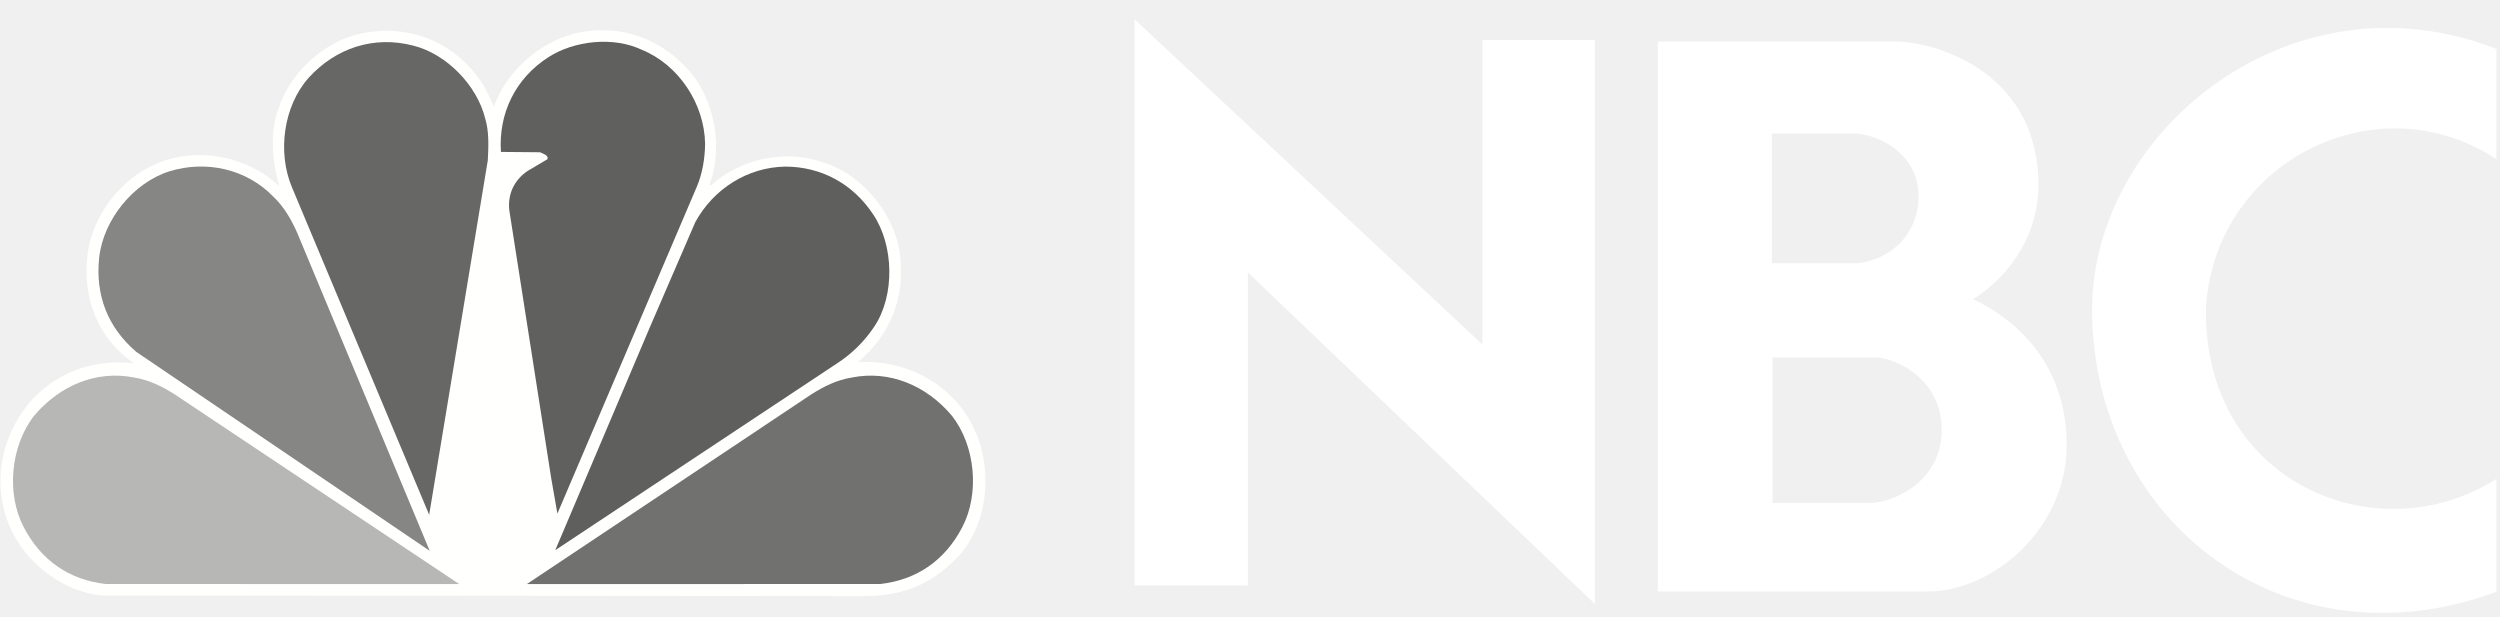
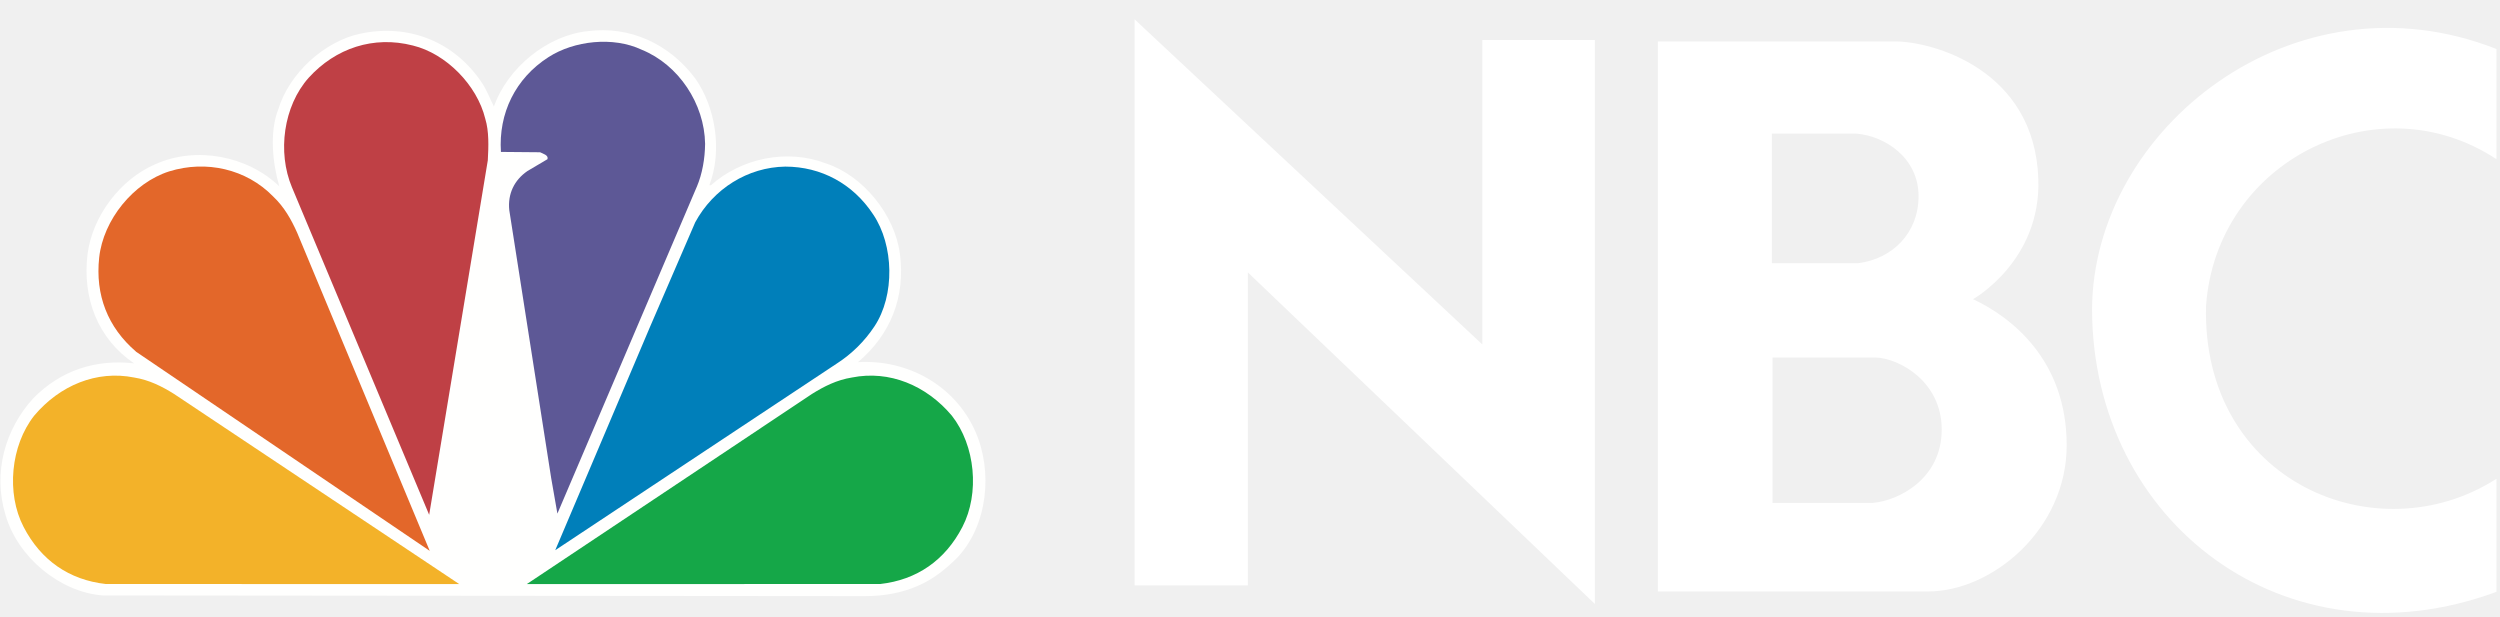
- <svg xmlns="http://www.w3.org/2000/svg" width="73" height="18" viewBox="0 0 73 18">
+ <svg xmlns="http://www.w3.org/2000/svg" height="18" viewBox="0 0 73 18" width="73">
  <g fill="none" fill-rule="evenodd">
-     <path fill="#FFF" d="M33.13.564l10.154 9.494v-8.89h3.286v16.467l-10.132-9.68v9.138H33.13V.563M48.41 1.21h6.933c1.06 0 4.07.8 4.176 4.016.086 2.395-1.906 3.51-1.906 3.51 1.08.505 2.734 1.746 2.734 4.267 0 2.46-2.183 4.268-4.05 4.268H48.41V1.209v.002zm3.33 6.475h2.522c.997-.127 1.76-.883 1.76-1.954 0-1.136-.997-1.766-1.823-1.83h-2.46v3.784zm.02 7h2.925c.743-.063 2.013-.693 2.013-2.143 0-1.41-1.25-2.082-1.928-2.103h-3.012v4.247h.002zM72.896 4.648c-3.477-2.292-8.182.042-8.48 4.288-.127 5.151 5.002 7.274 8.48 5.045v3.3c-6.148 2.272-11.787-2.017-11.808-8.24.02-5.275 5.893-9.942 11.808-7.61v3.217" />
-     <path fill="#FFFFFE" d="M26.8 17.107c-.47.207-.991.3-1.548.3l-22.249-.02C1.746 17.293.51 16.263.16 15.032-.215 13.8.15 12.53.97 11.632c.793-.811 1.813-1.15 2.946-1.022-1.065-.72-1.514-1.91-1.36-3.186.142-1.11.952-2.191 1.99-2.633 1.185-.528 2.68-.241 3.61.65-.193-.65-.294-1.582-.03-2.249.318-1.052 1.35-1.989 2.397-2.209 1.4-.298 2.732.226 3.536 1.416.153.223.244.477.363.712.403-1.138 1.565-2.081 2.745-2.202 1.217-.156 2.368.362 3.133 1.38.594.844.798 2.104.413 3.121h.046c.883-.788 2.22-1.075 3.36-.638 1.087.356 2.011 1.507 2.158 2.64.165 1.254-.266 2.351-1.224 3.163 1.45-.086 2.828.679 3.424 2.017.52 1.169.368 2.732-.515 3.682-.356.356-.737.655-1.163.833h.002" />
-     <path fill="#007FBA" d="M24.443 10.61l-8.23 5.456 2.772-6.532L20.3 6.492c.532-.982 1.536-1.61 2.63-1.627 1.047 0 1.977.5 2.567 1.397.606.897.64 2.364.034 3.272a3.752 3.752 0 0 1-1.088 1.076" style="mix-blend-mode:luminosity" />
-     <path fill="#5D5896" d="M20.345 5.457l-4.069 9.54-.182-1.04-1.223-7.82c-.05-.478.147-.88.532-1.144l.584-.345c.035-.12-.136-.16-.216-.202l-1.144-.01c-.074-1.128.424-2.15 1.388-2.767.748-.482 1.888-.61 2.72-.218 1.083.438 1.836 1.582 1.854 2.748-.005.431-.08.874-.244 1.26v-.002" style="mix-blend-mode:luminosity" />
-     <path fill="#BF4045" d="M12.531 15.031L8.525 5.469c-.43-1.024-.249-2.37.488-3.198.787-.867 1.898-1.236 3.042-.942.97.235 1.875 1.155 2.115 2.139.112.367.096.811.074 1.213l-1.712 10.35" style="mix-blend-mode:luminosity" />
-     <path fill="#E3672A" d="M3.968 10.264c-.823-.707-1.19-1.65-1.072-2.742.12-1.105.998-2.185 2.046-2.518 1.077-.334 2.25-.07 3.031.73.33.312.533.68.703 1.059l3.872 9.292-8.58-5.818v-.003" style="mix-blend-mode:luminosity" />
-     <path fill="#F3B229" d="M3.088 17.053c-1.07-.12-1.895-.693-2.399-1.667-.51-.982-.378-2.376.309-3.248.746-.887 1.827-1.333 2.916-1.115.444.071.815.26 1.165.478l8.33 5.554-10.32-.002" style="mix-blend-mode:luminosity" />
-     <path fill="#15A748" d="M25.703 17.053c1.07-.12 1.896-.693 2.399-1.667.51-.982.377-2.376-.308-3.248-.746-.887-1.827-1.333-2.916-1.115-.444.071-.815.26-1.165.478l-8.33 5.554 10.319-.002h.001" style="mix-blend-mode:luminosity" />
+     <path d="m33.13.564 10.154 9.494v-8.89h3.286v16.467l-10.132-9.68v9.138h-3.308v-16.53m15.28.647h6.933c1.06 0 4.07.8 4.176 4.016.086 2.395-1.906 3.51-1.906 3.51 1.08.505 2.734 1.746 2.734 4.267 0 2.46-2.183 4.268-4.05 4.268h-7.887v-16.062.002zm3.33 6.475h2.522c.997-.127 1.76-.883 1.76-1.954 0-1.136-.997-1.766-1.823-1.83h-2.46v3.784zm.02 7h2.925c.743-.063 2.013-.693 2.013-2.143 0-1.41-1.25-2.082-1.928-2.103h-3.012v4.247h.002zm21.136-10.037c-3.477-2.292-8.182.042-8.48 4.288-.127 5.151 5.002 7.274 8.48 5.045v3.3c-6.148 2.272-11.787-2.017-11.808-8.24.02-5.275 5.893-9.942 11.808-7.61z" fill="#fff" />
+     <path d="m26.8 17.107c-.47.207-.991.3-1.548.3l-22.249-.02c-1.257-.094-2.493-1.124-2.843-2.355-.375-1.232-.01-2.502.81-3.4.793-.811 1.813-1.15 2.946-1.022-1.065-.72-1.514-1.91-1.36-3.186.142-1.11.952-2.191 1.99-2.633 1.185-.528 2.68-.241 3.61.65-.193-.65-.294-1.582-.03-2.249.318-1.052 1.35-1.989 2.397-2.209 1.4-.298 2.732.226 3.536 1.416.153.223.244.477.363.712.403-1.138 1.565-2.081 2.745-2.202 1.217-.156 2.368.362 3.133 1.38.594.844.798 2.104.413 3.121h.046c.883-.788 2.22-1.075 3.36-.638 1.087.356 2.011 1.507 2.158 2.64.165 1.254-.266 2.351-1.224 3.163 1.45-.086 2.828.679 3.424 2.017.52 1.169.368 2.732-.515 3.682-.356.356-.737.655-1.163.833h.002" fill="#fffffe" />
+     <path d="m24.443 10.61-8.23 5.456 2.772-6.532 1.315-3.042c.532-.982 1.536-1.61 2.63-1.627 1.047 0 1.977.5 2.567 1.397.606.897.64 2.364.034 3.272a3.752 3.752 0 0 1 -1.088 1.076" fill="#007fba" />
+     <path d="m20.345 5.457-4.069 9.54-.182-1.04-1.223-7.82c-.05-.478.147-.88.532-1.144l.584-.345c.035-.12-.136-.16-.216-.202l-1.144-.01c-.074-1.128.424-2.15 1.388-2.767.748-.482 1.888-.61 2.72-.218 1.083.438 1.836 1.582 1.854 2.748-.005.431-.08.874-.244 1.26z" fill="#5d5896" />
+     <path d="m12.531 15.031-4.006-9.562c-.43-1.024-.249-2.37.488-3.198.787-.867 1.898-1.236 3.042-.942.97.235 1.875 1.155 2.115 2.139.112.367.096.811.074 1.213l-1.712 10.35" fill="#bf4045" />
+     <path d="m3.968 10.264c-.823-.707-1.19-1.65-1.072-2.742.12-1.105.998-2.185 2.046-2.518 1.077-.334 2.25-.07 3.031.73.33.312.533.68.703 1.059l3.872 9.292-8.58-5.818z" fill="#e3672a" />
+     <path d="m3.088 17.053c-1.07-.12-1.895-.693-2.399-1.667-.51-.982-.378-2.376.309-3.248.746-.887 1.827-1.333 2.916-1.115.444.071.815.26 1.165.478l8.33 5.554-10.32-.002" fill="#f3b229" />
+     <path d="m25.703 17.053c1.07-.12 1.896-.693 2.399-1.667.51-.982.377-2.376-.308-3.248-.746-.887-1.827-1.333-2.916-1.115-.444.071-.815.26-1.165.478l-8.33 5.554 10.319-.002z" fill="#15a748" />
  </g>
</svg>
